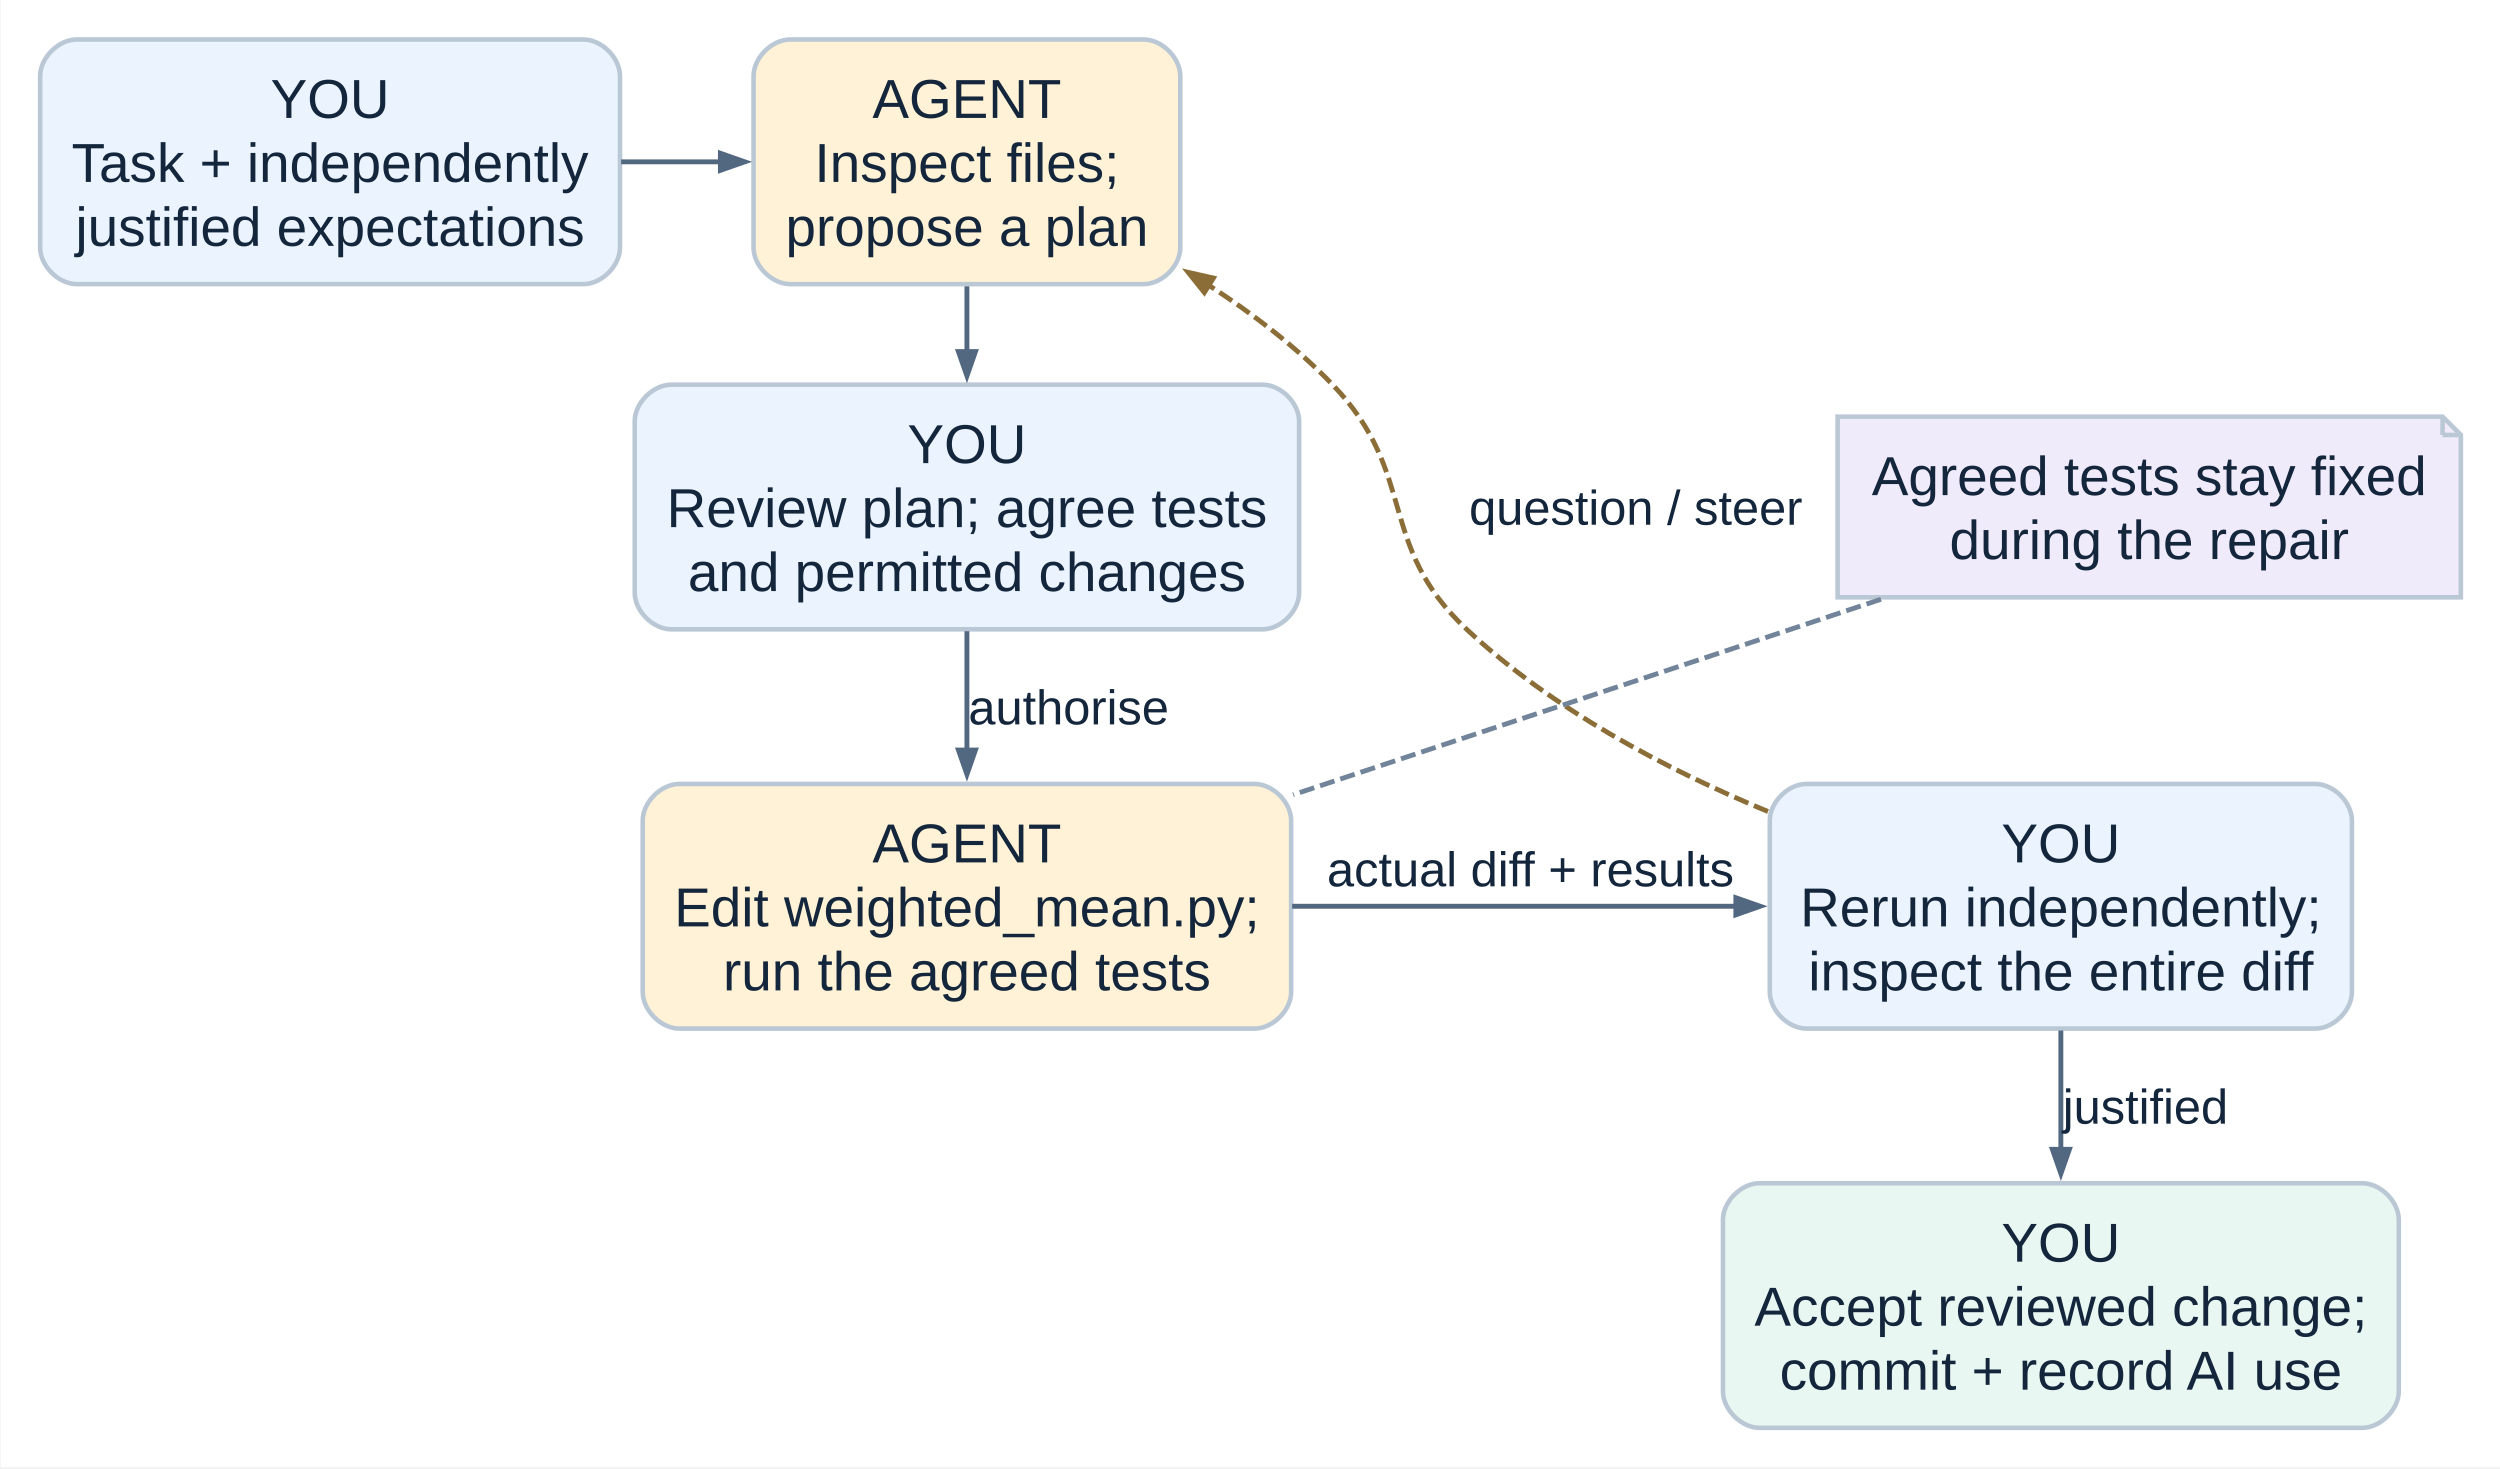
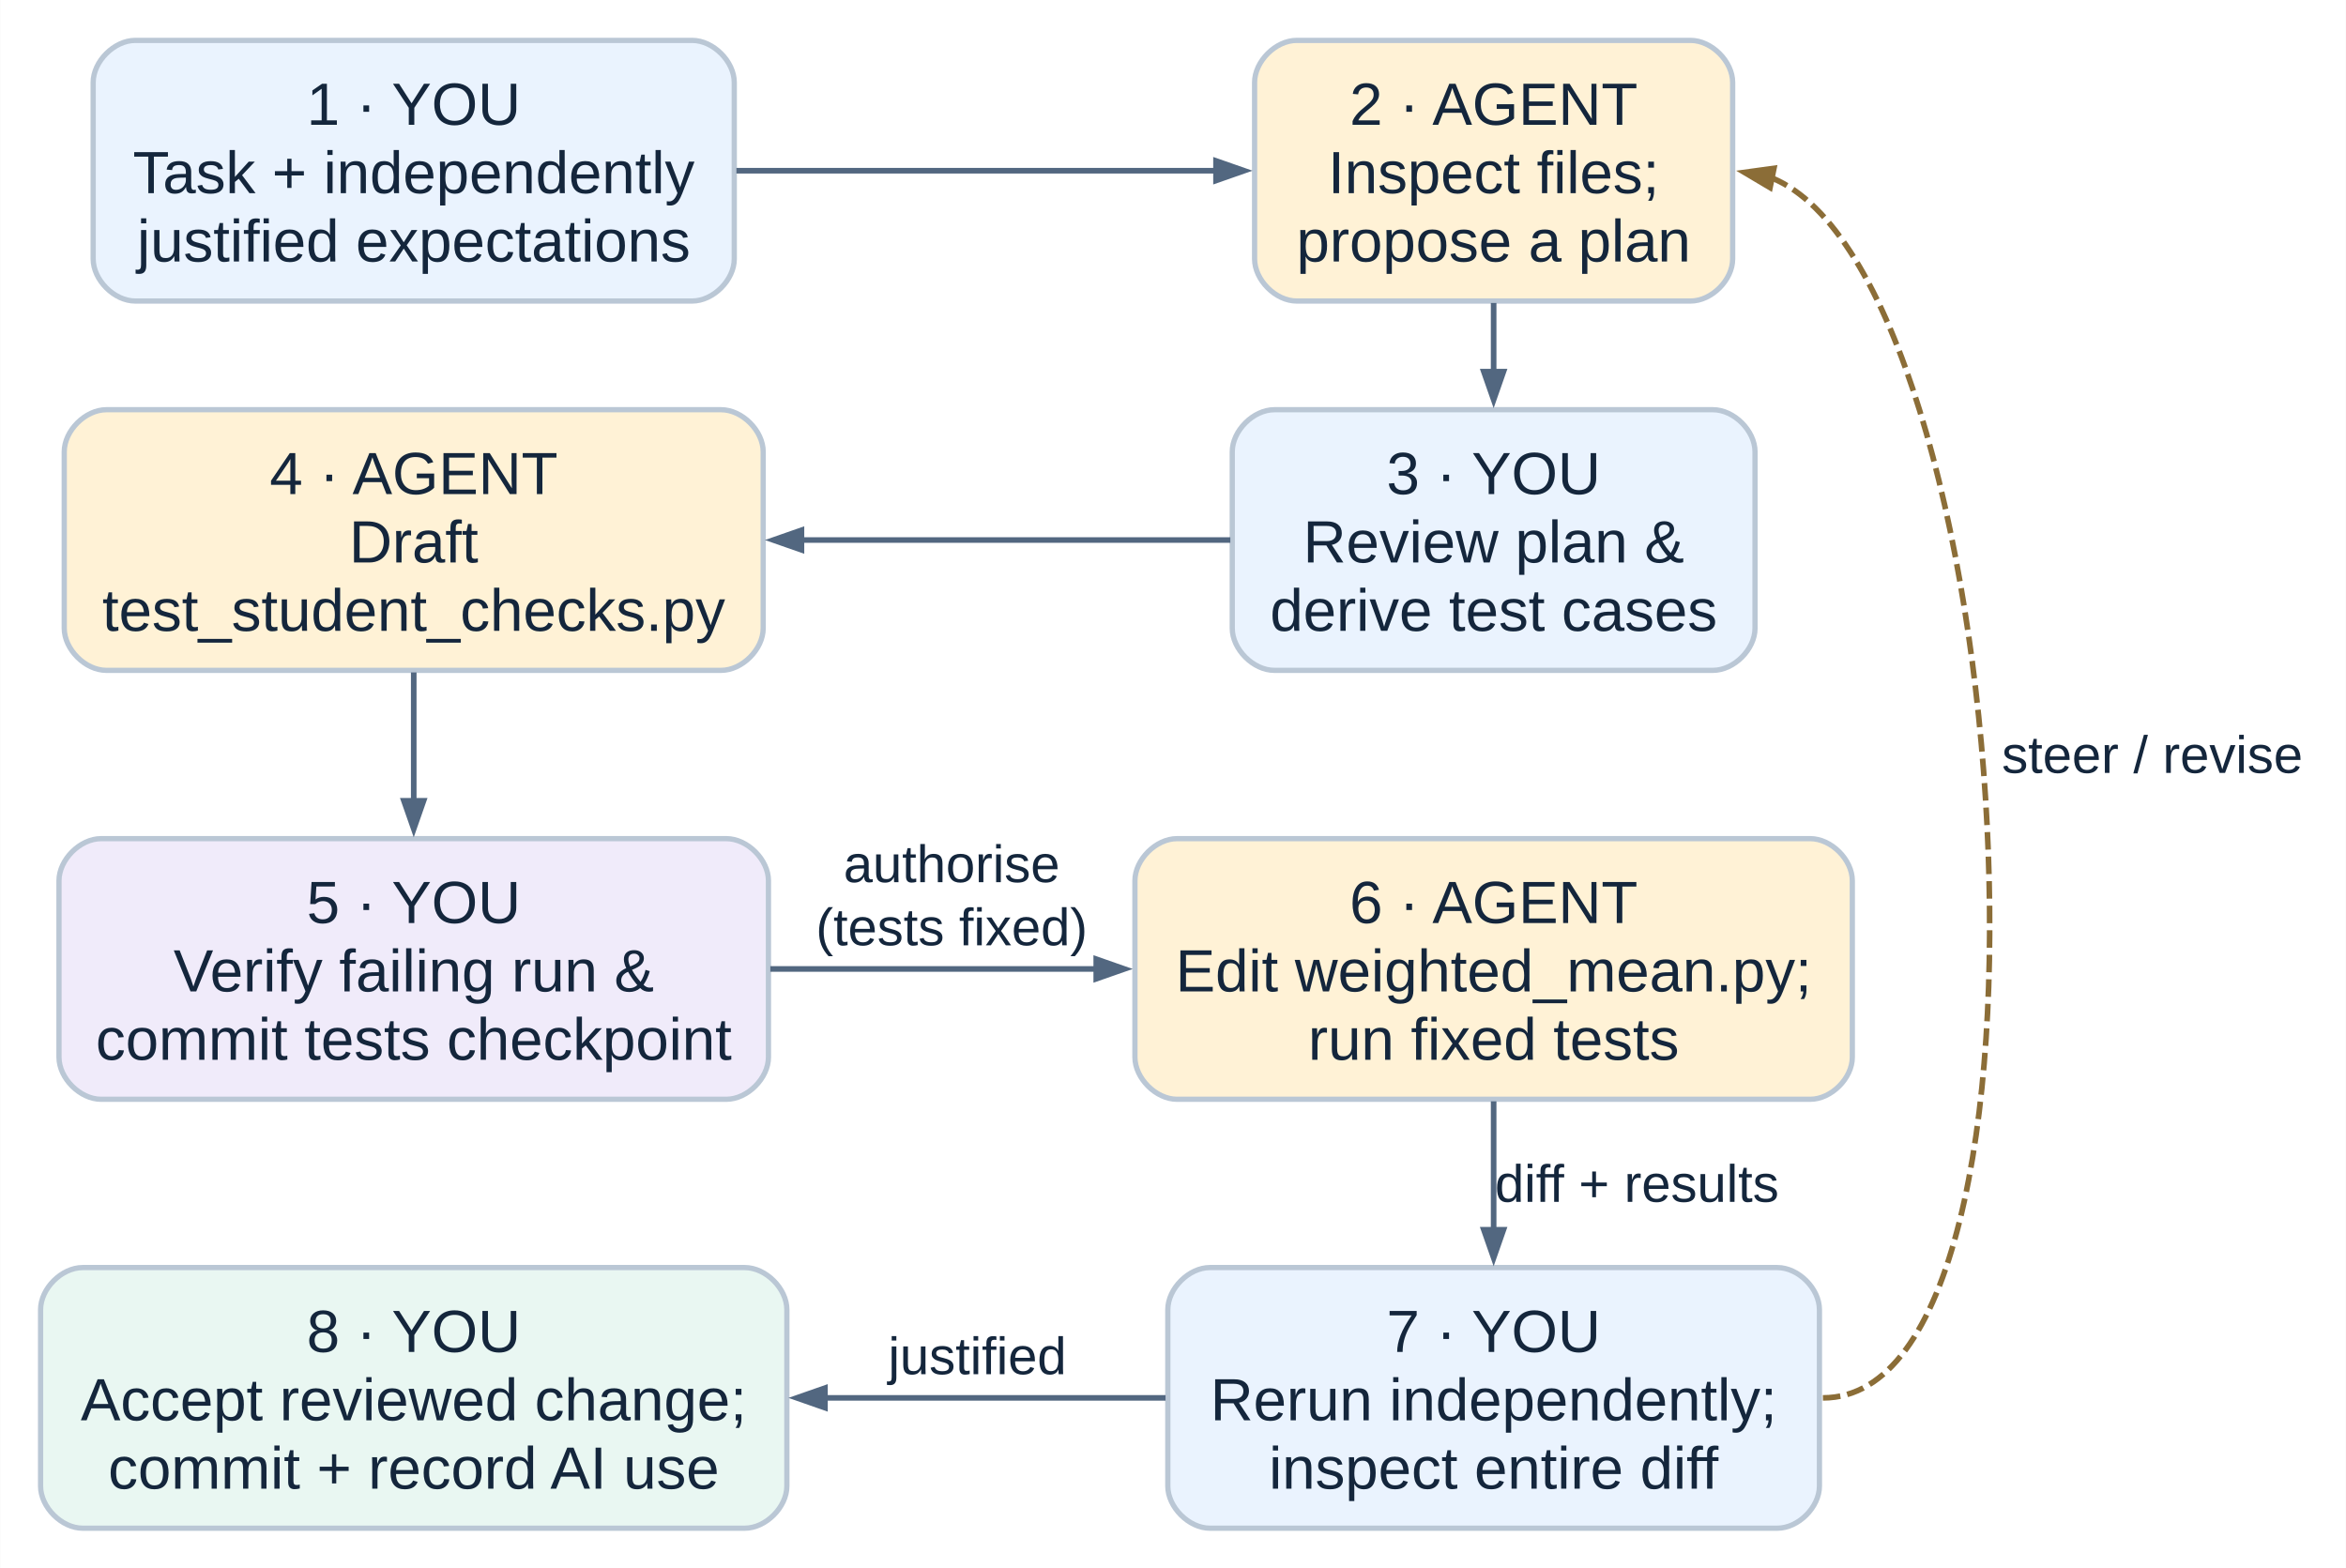
- <svg xmlns="http://www.w3.org/2000/svg" width="720" height="423" viewBox="0.00 0.00 820.00 482.00" role="img" aria-labelledby="agent-review-loop-title agent-review-loop-desc">
-   <g id="graph0" class="graph" transform="scale(1 1) rotate(0) translate(12.96 468.58)">
-     <polygon fill="white" stroke="none" points="-12.96,12.96 -12.96,-468.58 807.38,-468.58 807.38,12.96 -12.96,12.96" />
+ <svg xmlns="http://www.w3.org/2000/svg" width="720" height="481" viewBox="0.00 0.00 669.00 447.00" role="img" aria-labelledby="agent-review-loop-title agent-review-loop-desc">
+   <g id="graph0" class="graph" transform="scale(1 1) rotate(0) translate(11.52 435.88)">
+     <polygon fill="white" stroke="none" points="-11.52,11.52 -11.52,-435.88 657.48,-435.88 657.48,11.52 -11.52,11.52" />
    <g id="node1" class="node">
-       <path fill="#eaf3fe" stroke="#bac7d5" stroke-width="1.5" d="M178.29,-455.62C178.29,-455.62 12,-455.62 12,-455.62 6,-455.62 0,-449.62 0,-443.62 0,-443.62 0,-387.34 0,-387.34 0,-381.34 6,-375.34 12,-375.34 12,-375.34 178.29,-375.34 178.29,-375.34 184.29,-375.34 190.29,-381.34 190.29,-387.34 190.29,-387.34 190.29,-443.62 190.29,-443.62 190.29,-449.62 184.29,-455.62 178.29,-455.62" />
-       <text xml:space="preserve" text-anchor="middle" x="95.14" y="-429.88" font-family="Arial" font-size="18.00" fill="#14263c">YOU</text>
-       <text xml:space="preserve" text-anchor="middle" x="95.14" y="-408.88" font-family="Arial" font-size="18.00" fill="#14263c">Task + independently</text>
-       <text xml:space="preserve" text-anchor="middle" x="95.14" y="-387.88" font-family="Arial" font-size="18.00" fill="#14263c">justified expectations</text>
+       <path fill="#eaf3fe" stroke="#bac7d5" stroke-width="1.5" d="M185.85,-424.36C185.85,-424.36 27,-424.36 27,-424.36 21,-424.36 15,-418.36 15,-412.36 15,-412.36 15,-362.02 15,-362.02 15,-356.02 21,-350.02 27,-350.02 27,-350.02 185.85,-350.02 185.85,-350.02 191.85,-350.02 197.85,-356.02 197.85,-362.02 197.85,-362.02 197.85,-412.36 197.85,-412.36 197.85,-418.36 191.85,-424.36 185.85,-424.36" />
+       <text xml:space="preserve" text-anchor="middle" x="106.43" y="-400.29" font-family="Arial" font-size="17.00" fill="#14263c">1 · YOU</text>
+       <text xml:space="preserve" text-anchor="middle" x="106.43" y="-380.79" font-family="Arial" font-size="17.00" fill="#14263c">Task + independently</text>
+       <text xml:space="preserve" text-anchor="middle" x="106.43" y="-361.29" font-family="Arial" font-size="17.00" fill="#14263c">justified expectations</text>
    </g>
    <g id="node2" class="node">
-       <path fill="#fff2d6" stroke="#bac7d5" stroke-width="1.5" d="M362.16,-455.62C362.16,-455.62 246.12,-455.62 246.12,-455.62 240.12,-455.62 234.12,-449.62 234.12,-443.62 234.12,-443.62 234.12,-387.34 234.12,-387.34 234.12,-381.34 240.12,-375.34 246.12,-375.34 246.12,-375.34 362.16,-375.34 362.16,-375.34 368.16,-375.34 374.16,-381.34 374.16,-387.34 374.16,-387.34 374.16,-443.62 374.16,-443.62 374.16,-449.62 368.16,-455.62 362.16,-455.62" />
-       <text xml:space="preserve" text-anchor="middle" x="304.14" y="-429.88" font-family="Arial" font-size="18.00" fill="#14263c">AGENT</text>
-       <text xml:space="preserve" text-anchor="middle" x="304.14" y="-408.88" font-family="Arial" font-size="18.00" fill="#14263c">Inspect files;</text>
-       <text xml:space="preserve" text-anchor="middle" x="304.14" y="-387.88" font-family="Arial" font-size="18.00" fill="#14263c">propose a plan</text>
+       <path fill="#fff2d6" stroke="#bac7d5" stroke-width="1.5" d="M470.6,-424.36C470.6,-424.36 358.25,-424.36 358.25,-424.36 352.25,-424.36 346.25,-418.36 346.25,-412.36 346.25,-412.36 346.25,-362.02 346.25,-362.02 346.25,-356.02 352.25,-350.02 358.25,-350.02 358.25,-350.02 470.6,-350.02 470.6,-350.02 476.6,-350.02 482.6,-356.02 482.6,-362.02 482.6,-362.02 482.6,-412.36 482.6,-412.36 482.6,-418.36 476.6,-424.36 470.6,-424.36" />
+       <text xml:space="preserve" text-anchor="middle" x="414.43" y="-400.29" font-family="Arial" font-size="17.00" fill="#14263c">2 · AGENT</text>
+       <text xml:space="preserve" text-anchor="middle" x="414.43" y="-380.79" font-family="Arial" font-size="17.00" fill="#14263c">Inspect files;</text>
+       <text xml:space="preserve" text-anchor="middle" x="414.43" y="-361.29" font-family="Arial" font-size="17.00" fill="#14263c">propose a plan</text>
    </g>
-     <g id="edge1" class="edge">
-       <path fill="none" stroke="#526780" stroke-width="1.6" d="M190.66,-415.48C201.53,-415.48 212.39,-415.48 223.25,-415.48" />
-       <polygon fill="#526780" stroke="#526780" stroke-width="1.6" points="223.24,-418.28 231.24,-415.48 223.24,-412.68 223.24,-418.28" />
+     <g id="edge7" class="edge">
+       <path fill="none" stroke="#526780" stroke-width="1.6" d="M198.46,-387.19C244.08,-387.19 289.7,-387.19 335.32,-387.19" />
+       <polygon fill="#526780" stroke="#526780" stroke-width="1.6" points="335.25,-389.99 343.25,-387.19 335.25,-384.39 335.25,-389.99" />
+     </g>
+     <g id="node4" class="node">
+       <path fill="#fff2d6" stroke="#bac7d5" stroke-width="1.5" d="M194.1,-319.02C194.1,-319.02 18.75,-319.02 18.75,-319.02 12.75,-319.02 6.75,-313.02 6.75,-307.02 6.75,-307.02 6.75,-256.68 6.75,-256.68 6.75,-250.68 12.75,-244.68 18.75,-244.68 18.75,-244.68 194.1,-244.68 194.1,-244.68 200.1,-244.68 206.1,-250.68 206.1,-256.68 206.1,-256.68 206.1,-307.02 206.1,-307.02 206.1,-313.02 200.1,-319.02 194.1,-319.02" />
+       <text xml:space="preserve" text-anchor="middle" x="106.43" y="-294.95" font-family="Arial" font-size="17.00" fill="#14263c">4 · AGENT</text>
+       <text xml:space="preserve" text-anchor="middle" x="106.43" y="-275.45" font-family="Arial" font-size="17.00" fill="#14263c">Draft</text>
+       <text xml:space="preserve" text-anchor="middle" x="106.43" y="-255.95" font-family="Arial" font-size="17.00" fill="#14263c">test_student_checks.py</text>
    </g>
    <g id="node3" class="node">
-       <path fill="#eaf3fe" stroke="#bac7d5" stroke-width="1.5" d="M401.16,-342.34C401.16,-342.34 207.12,-342.34 207.12,-342.34 201.12,-342.34 195.12,-336.34 195.12,-330.34 195.12,-330.34 195.12,-274.06 195.12,-274.06 195.12,-268.06 201.12,-262.06 207.12,-262.06 207.12,-262.06 401.16,-262.06 401.16,-262.06 407.16,-262.06 413.16,-268.06 413.16,-274.06 413.16,-274.06 413.16,-330.34 413.16,-330.34 413.16,-336.34 407.16,-342.34 401.16,-342.34" />
-       <text xml:space="preserve" text-anchor="middle" x="304.14" y="-316.6" font-family="Arial" font-size="18.00" fill="#14263c">YOU</text>
-       <text xml:space="preserve" text-anchor="middle" x="304.14" y="-295.6" font-family="Arial" font-size="18.00" fill="#14263c">Review plan; agree tests</text>
-       <text xml:space="preserve" text-anchor="middle" x="304.14" y="-274.6" font-family="Arial" font-size="18.00" fill="#14263c">and permitted changes</text>
+       <path fill="#eaf3fe" stroke="#bac7d5" stroke-width="1.5" d="M476.98,-319.02C476.98,-319.02 351.88,-319.02 351.88,-319.02 345.88,-319.02 339.88,-313.02 339.88,-307.02 339.88,-307.02 339.88,-256.68 339.88,-256.68 339.88,-250.68 345.88,-244.68 351.88,-244.68 351.88,-244.68 476.98,-244.68 476.98,-244.68 482.98,-244.68 488.98,-250.68 488.98,-256.68 488.98,-256.68 488.98,-307.02 488.98,-307.02 488.98,-313.02 482.98,-319.02 476.98,-319.02" />
+       <text xml:space="preserve" text-anchor="middle" x="414.43" y="-294.95" font-family="Arial" font-size="17.00" fill="#14263c">3 · YOU</text>
+       <text xml:space="preserve" text-anchor="middle" x="414.43" y="-275.45" font-family="Arial" font-size="17.00" fill="#14263c">Review plan &amp;</text>
+       <text xml:space="preserve" text-anchor="middle" x="414.43" y="-255.95" font-family="Arial" font-size="17.00" fill="#14263c">derive test cases</text>
+     </g>
+     <g id="edge4" class="edge">
+       <path fill="none" stroke="#526780" stroke-width="1.6" d="M414.43,-349.47C414.43,-343.07 414.43,-336.34 414.43,-329.71" />
+       <polygon fill="#526780" stroke="#526780" stroke-width="1.6" points="417.23,-329.88 414.43,-321.88 411.63,-329.88 417.23,-329.88" />
+     </g>
+     <g id="edge8" class="edge">
+       <path fill="none" stroke="#526780" stroke-width="1.6" d="M339.33,-281.85C298.54,-281.85 257.75,-281.85 216.96,-281.85" />
+       <polygon fill="#526780" stroke="#526780" stroke-width="1.6" points="217.01,-279.05 209.01,-281.85 217.01,-284.65 217.01,-279.05" />
+     </g>
+     <g id="node6" class="node">
+       <path fill="#fff2d6" stroke="#bac7d5" stroke-width="1.5" d="M504.73,-196.68C504.73,-196.68 324.12,-196.68 324.12,-196.68 318.12,-196.68 312.12,-190.68 312.12,-184.68 312.12,-184.68 312.12,-134.34 312.12,-134.34 312.12,-128.34 318.12,-122.34 324.12,-122.34 324.12,-122.34 504.73,-122.34 504.73,-122.34 510.73,-122.34 516.73,-128.34 516.73,-134.34 516.73,-134.34 516.73,-184.68 516.73,-184.68 516.73,-190.68 510.73,-196.68 504.73,-196.68" />
+       <text xml:space="preserve" text-anchor="middle" x="414.43" y="-172.61" font-family="Arial" font-size="17.00" fill="#14263c">6 · AGENT</text>
+       <text xml:space="preserve" text-anchor="middle" x="414.43" y="-153.11" font-family="Arial" font-size="17.00" fill="#14263c">Edit weighted_mean.py;</text>
+       <text xml:space="preserve" text-anchor="middle" x="414.43" y="-133.61" font-family="Arial" font-size="17.00" fill="#14263c">run fixed tests</text>
+     </g>
+     <g id="node5" class="node">
+       <path fill="#f0ebfa" stroke="#bac7d5" stroke-width="1.5" d="M195.6,-196.68C195.6,-196.68 17.25,-196.68 17.25,-196.68 11.25,-196.68 5.25,-190.68 5.25,-184.68 5.25,-184.68 5.25,-134.34 5.25,-134.34 5.25,-128.34 11.25,-122.34 17.25,-122.34 17.25,-122.34 195.6,-122.34 195.6,-122.34 201.6,-122.34 207.6,-128.34 207.6,-134.34 207.6,-134.34 207.6,-184.68 207.6,-184.68 207.6,-190.68 201.6,-196.68 195.6,-196.68" />
+       <text xml:space="preserve" text-anchor="middle" x="106.43" y="-172.61" font-family="Arial" font-size="17.00" fill="#14263c">5 · YOU</text>
+       <text xml:space="preserve" text-anchor="middle" x="106.43" y="-153.11" font-family="Arial" font-size="17.00" fill="#14263c">Verify failing run &amp;</text>
+       <text xml:space="preserve" text-anchor="middle" x="106.43" y="-133.61" font-family="Arial" font-size="17.00" fill="#14263c">commit tests checkpoint</text>
    </g>
    <g id="edge2" class="edge">
-       <path fill="none" stroke="#526780" stroke-width="1.6" d="M304.14,-374.62C304.14,-367.66 304.14,-360.35 304.14,-353.16" />
-       <polygon fill="#526780" stroke="#526780" stroke-width="1.6" points="306.95,-353.2 304.15,-345.2 301.35,-353.2 306.95,-353.2" />
+       <path fill="none" stroke="#526780" stroke-width="1.6" d="M106.43,-244.09C106.43,-232.43 106.43,-219.37 106.43,-207.11" />
+       <polygon fill="#526780" stroke="#526780" stroke-width="1.6" points="109.23,-207.47 106.43,-199.47 103.63,-207.47 109.23,-207.47" />
    </g>
-     <g id="node4" class="node">
-       <path fill="#fff2d6" stroke="#bac7d5" stroke-width="1.5" d="M398.54,-211.31C398.54,-211.31 209.75,-211.31 209.75,-211.31 203.75,-211.31 197.75,-205.31 197.75,-199.31 197.75,-199.31 197.75,-143.03 197.75,-143.03 197.75,-137.03 203.75,-131.03 209.75,-131.03 209.75,-131.03 398.54,-131.03 398.54,-131.03 404.54,-131.03 410.54,-137.03 410.54,-143.03 410.54,-143.03 410.54,-199.31 410.54,-199.31 410.54,-205.31 404.54,-211.31 398.54,-211.31" />
-       <text xml:space="preserve" text-anchor="middle" x="304.14" y="-185.57" font-family="Arial" font-size="18.00" fill="#14263c">AGENT</text>
-       <text xml:space="preserve" text-anchor="middle" x="304.14" y="-164.57" font-family="Arial" font-size="18.00" fill="#14263c">Edit weighted_mean.py;</text>
-       <text xml:space="preserve" text-anchor="middle" x="304.14" y="-143.57" font-family="Arial" font-size="18.00" fill="#14263c">run the agreed tests</text>
+     <g id="edge9" class="edge">
+       <path fill="none" stroke="#526780" stroke-width="1.6" d="M208.13,-159.51C237.96,-159.51 270.76,-159.51 301.26,-159.51" />
+       <polygon fill="#526780" stroke="#526780" stroke-width="1.6" points="301.09,-162.31 309.09,-159.51 301.09,-156.71 301.09,-162.31" />
+       <text xml:space="preserve" text-anchor="middle" x="259.86" y="-184.26" font-family="Arial" font-size="15.00" fill="#14263c">authorise</text>
+       <text xml:space="preserve" text-anchor="middle" x="259.86" y="-166.26" font-family="Arial" font-size="15.00" fill="#14263c">(tests fixed)</text>
    </g>
-     <g id="edge3" class="edge">
-       <path fill="none" stroke="#526780" stroke-width="1.6" d="M304.14,-261.43C304.14,-249.05 304.14,-235.23 304.14,-222.23" />
-       <polygon fill="#526780" stroke="#526780" stroke-width="1.6" points="306.95,-222.45 304.15,-214.45 301.35,-222.45 306.95,-222.45" />
-       <text xml:space="preserve" text-anchor="middle" x="337.52" y="-230.86" font-family="Arial" font-size="16.00" fill="#14263c">authorise</text>
+     <g id="node8" class="node">
+       <path fill="#e9f7f2" stroke="#bac7d5" stroke-width="1.5" d="M200.85,-74.34C200.85,-74.34 12,-74.34 12,-74.34 6,-74.34 0,-68.34 0,-62.34 0,-62.34 0,-12 0,-12 0,-6 6,0 12,0 12,0 200.85,0 200.85,0 206.85,0 212.85,-6 212.85,-12 212.85,-12 212.85,-62.34 212.85,-62.34 212.85,-68.34 206.85,-74.34 200.85,-74.34" />
+       <text xml:space="preserve" text-anchor="middle" x="106.43" y="-50.27" font-family="Arial" font-size="17.00" fill="#14263c">8 · YOU</text>
+       <text xml:space="preserve" text-anchor="middle" x="106.43" y="-30.77" font-family="Arial" font-size="17.00" fill="#14263c">Accept reviewed change;</text>
+       <text xml:space="preserve" text-anchor="middle" x="106.43" y="-11.27" font-family="Arial" font-size="17.00" fill="#14263c">commit + record AI use</text>
    </g>
-     <g id="node5" class="node">
-       <path fill="#eaf3fe" stroke="#bac7d5" stroke-width="1.5" d="M746.66,-211.31C746.66,-211.31 579.62,-211.31 579.62,-211.31 573.62,-211.31 567.62,-205.31 567.62,-199.31 567.62,-199.31 567.62,-143.03 567.62,-143.03 567.62,-137.03 573.62,-131.03 579.62,-131.03 579.62,-131.03 746.66,-131.03 746.66,-131.03 752.66,-131.03 758.66,-137.03 758.66,-143.03 758.66,-143.03 758.66,-199.31 758.66,-199.31 758.66,-205.31 752.66,-211.31 746.66,-211.31" />
-       <text xml:space="preserve" text-anchor="middle" x="663.14" y="-185.57" font-family="Arial" font-size="18.00" fill="#14263c">YOU</text>
-       <text xml:space="preserve" text-anchor="middle" x="663.14" y="-164.57" font-family="Arial" font-size="18.00" fill="#14263c">Rerun independently;</text>
-       <text xml:space="preserve" text-anchor="middle" x="663.14" y="-143.57" font-family="Arial" font-size="18.00" fill="#14263c">inspect the entire diff</text>
-     </g>
-     <g id="edge4" class="edge">
-       <path fill="none" stroke="#526780" stroke-width="1.6" d="M410.88,-171.17C456.91,-171.17 510.61,-171.17 556.61,-171.17" />
-       <polygon fill="#526780" stroke="#526780" stroke-width="1.6" points="556.48,-173.97 564.48,-171.17 556.48,-168.37 556.48,-173.97" />
-       <text xml:space="preserve" text-anchor="middle" x="489.08" y="-177.72" font-family="Arial" font-size="16.00" fill="#14263c">actual diff + results</text>
+     <g id="node7" class="node">
+       <path fill="#eaf3fe" stroke="#bac7d5" stroke-width="1.5" d="M495.35,-74.34C495.35,-74.34 333.5,-74.34 333.5,-74.34 327.5,-74.34 321.5,-68.34 321.5,-62.34 321.5,-62.34 321.5,-12 321.5,-12 321.5,-6 327.5,0 333.5,0 333.5,0 495.35,0 495.35,0 501.35,0 507.35,-6 507.35,-12 507.35,-12 507.35,-62.34 507.35,-62.34 507.35,-68.34 501.35,-74.34 495.35,-74.34" />
+       <text xml:space="preserve" text-anchor="middle" x="414.43" y="-50.27" font-family="Arial" font-size="17.00" fill="#14263c">7 · YOU</text>
+       <text xml:space="preserve" text-anchor="middle" x="414.43" y="-30.77" font-family="Arial" font-size="17.00" fill="#14263c">Rerun independently;</text>
+       <text xml:space="preserve" text-anchor="middle" x="414.43" y="-11.27" font-family="Arial" font-size="17.00" fill="#14263c">inspect entire diff</text>
    </g>
    <g id="edge6" class="edge">
-       <path fill="none" stroke="#8b6d37" stroke-width="1.6" stroke-dasharray="5,2" d="M567.03,-202.26C532.91,-216.39 496.08,-236 468.14,-262.06 438.39,-289.81 452.34,-313 424.14,-342.34 412.32,-354.65 397.95,-365.63 383.33,-375.09" />
-       <polygon fill="#8b6d37" stroke="#8b6d37" stroke-width="1.6" points="382.06,-372.58 376.76,-379.2 385.03,-377.33 382.06,-372.58" />
-       <text xml:space="preserve" text-anchor="middle" x="523.64" y="-296.38" font-family="Arial" font-size="16.00" fill="#14263c">question / steer</text>
+       <path fill="none" stroke="#526780" stroke-width="1.6" d="M414.43,-121.75C414.43,-110.09 414.43,-97.03 414.43,-84.77" />
+       <polygon fill="#526780" stroke="#526780" stroke-width="1.6" points="417.23,-85.13 414.43,-77.13 411.63,-85.13 417.23,-85.13" />
+       <text xml:space="preserve" text-anchor="middle" x="455.3" y="-93.09" font-family="Arial" font-size="15.00" fill="#14263c">diff + results</text>
    </g>
-     <g id="node6" class="node">
-       <path fill="#e9f7f2" stroke="#bac7d5" stroke-width="1.5" d="M762.04,-80.28C762.04,-80.28 564.25,-80.28 564.25,-80.28 558.25,-80.28 552.25,-74.28 552.25,-68.28 552.25,-68.28 552.25,-12 552.25,-12 552.25,-6 558.25,0 564.25,0 564.25,0 762.04,0 762.04,0 768.04,0 774.04,-6 774.04,-12 774.04,-12 774.04,-68.28 774.04,-68.28 774.04,-74.28 768.04,-80.28 762.04,-80.28" />
-       <text xml:space="preserve" text-anchor="middle" x="663.14" y="-54.54" font-family="Arial" font-size="18.00" fill="#14263c">YOU</text>
-       <text xml:space="preserve" text-anchor="middle" x="663.14" y="-33.54" font-family="Arial" font-size="18.00" fill="#14263c">Accept reviewed change;</text>
-       <text xml:space="preserve" text-anchor="middle" x="663.14" y="-12.54" font-family="Arial" font-size="18.00" fill="#14263c">commit + record AI use</text>
+     <g id="edge11" class="edge">
+       <path fill="none" stroke="#8b6d37" stroke-width="1.6" stroke-dasharray="5,2" d="M508.35,-37.17C582.82,-37.17 563.59,-356.45 493.78,-385.13" />
+       <polygon fill="#8b6d37" stroke="#8b6d37" stroke-width="1.6" points="493.26,-382.38 485.97,-386.71 494.37,-387.87 493.26,-382.38" />
+       <text xml:space="preserve" text-anchor="middle" x="600.21" y="-215.43" font-family="Arial" font-size="15.00" fill="#14263c"> steer / revise</text>
    </g>
-     <g id="edge5" class="edge">
-       <path fill="none" stroke="#526780" stroke-width="1.6" d="M663.14,-130.4C663.14,-118.02 663.14,-104.2 663.14,-91.2" />
-       <polygon fill="#526780" stroke="#526780" stroke-width="1.6" points="665.95,-91.42 663.15,-83.42 660.35,-91.42 665.95,-91.42" />
-       <text xml:space="preserve" text-anchor="middle" x="690.89" y="-99.83" font-family="Arial" font-size="16.00" fill="#14263c">justified</text>
-     </g>
-     <g id="node7" class="node">
-       <polygon fill="#f0ebfa" stroke="#bac7d5" stroke-width="1.5" points="788.41,-331.84 589.88,-331.84 589.88,-272.56 794.41,-272.56 794.41,-325.84 788.41,-331.84" />
-       <polyline fill="none" stroke="#bac7d5" stroke-width="1.5" points="788.41,-331.84 788.41,-325.84" />
-       <polyline fill="none" stroke="#bac7d5" stroke-width="1.5" points="794.41,-325.84 788.41,-325.84" />
-       <text xml:space="preserve" text-anchor="middle" x="692.14" y="-306.1" font-family="Arial" font-size="18.00" fill="#14263c">Agreed tests stay fixed</text>
-       <text xml:space="preserve" text-anchor="middle" x="692.14" y="-285.1" font-family="Arial" font-size="18.00" fill="#14263c">during the repair</text>
-     </g>
-     <g id="edge7" class="edge">
-       <path fill="none" stroke="#71849a" stroke-width="1.6" stroke-dasharray="5,2" d="M604.1,-271.92C546.86,-252.89 471.87,-227.95 411.19,-207.77" />
+     <g id="edge10" class="edge">
+       <path fill="none" stroke="#526780" stroke-width="1.6" d="M320.85,-37.17C290.22,-37.17 255.79,-37.17 223.64,-37.17" />
+       <polygon fill="#526780" stroke="#526780" stroke-width="1.6" points="223.71,-34.37 215.71,-37.17 223.71,-39.97 223.71,-34.37" />
+       <text xml:space="preserve" text-anchor="middle" x="267.18" y="-43.92" font-family="Arial" font-size="15.00" fill="#14263c">justified</text>
    </g>
  </g>
</svg>
